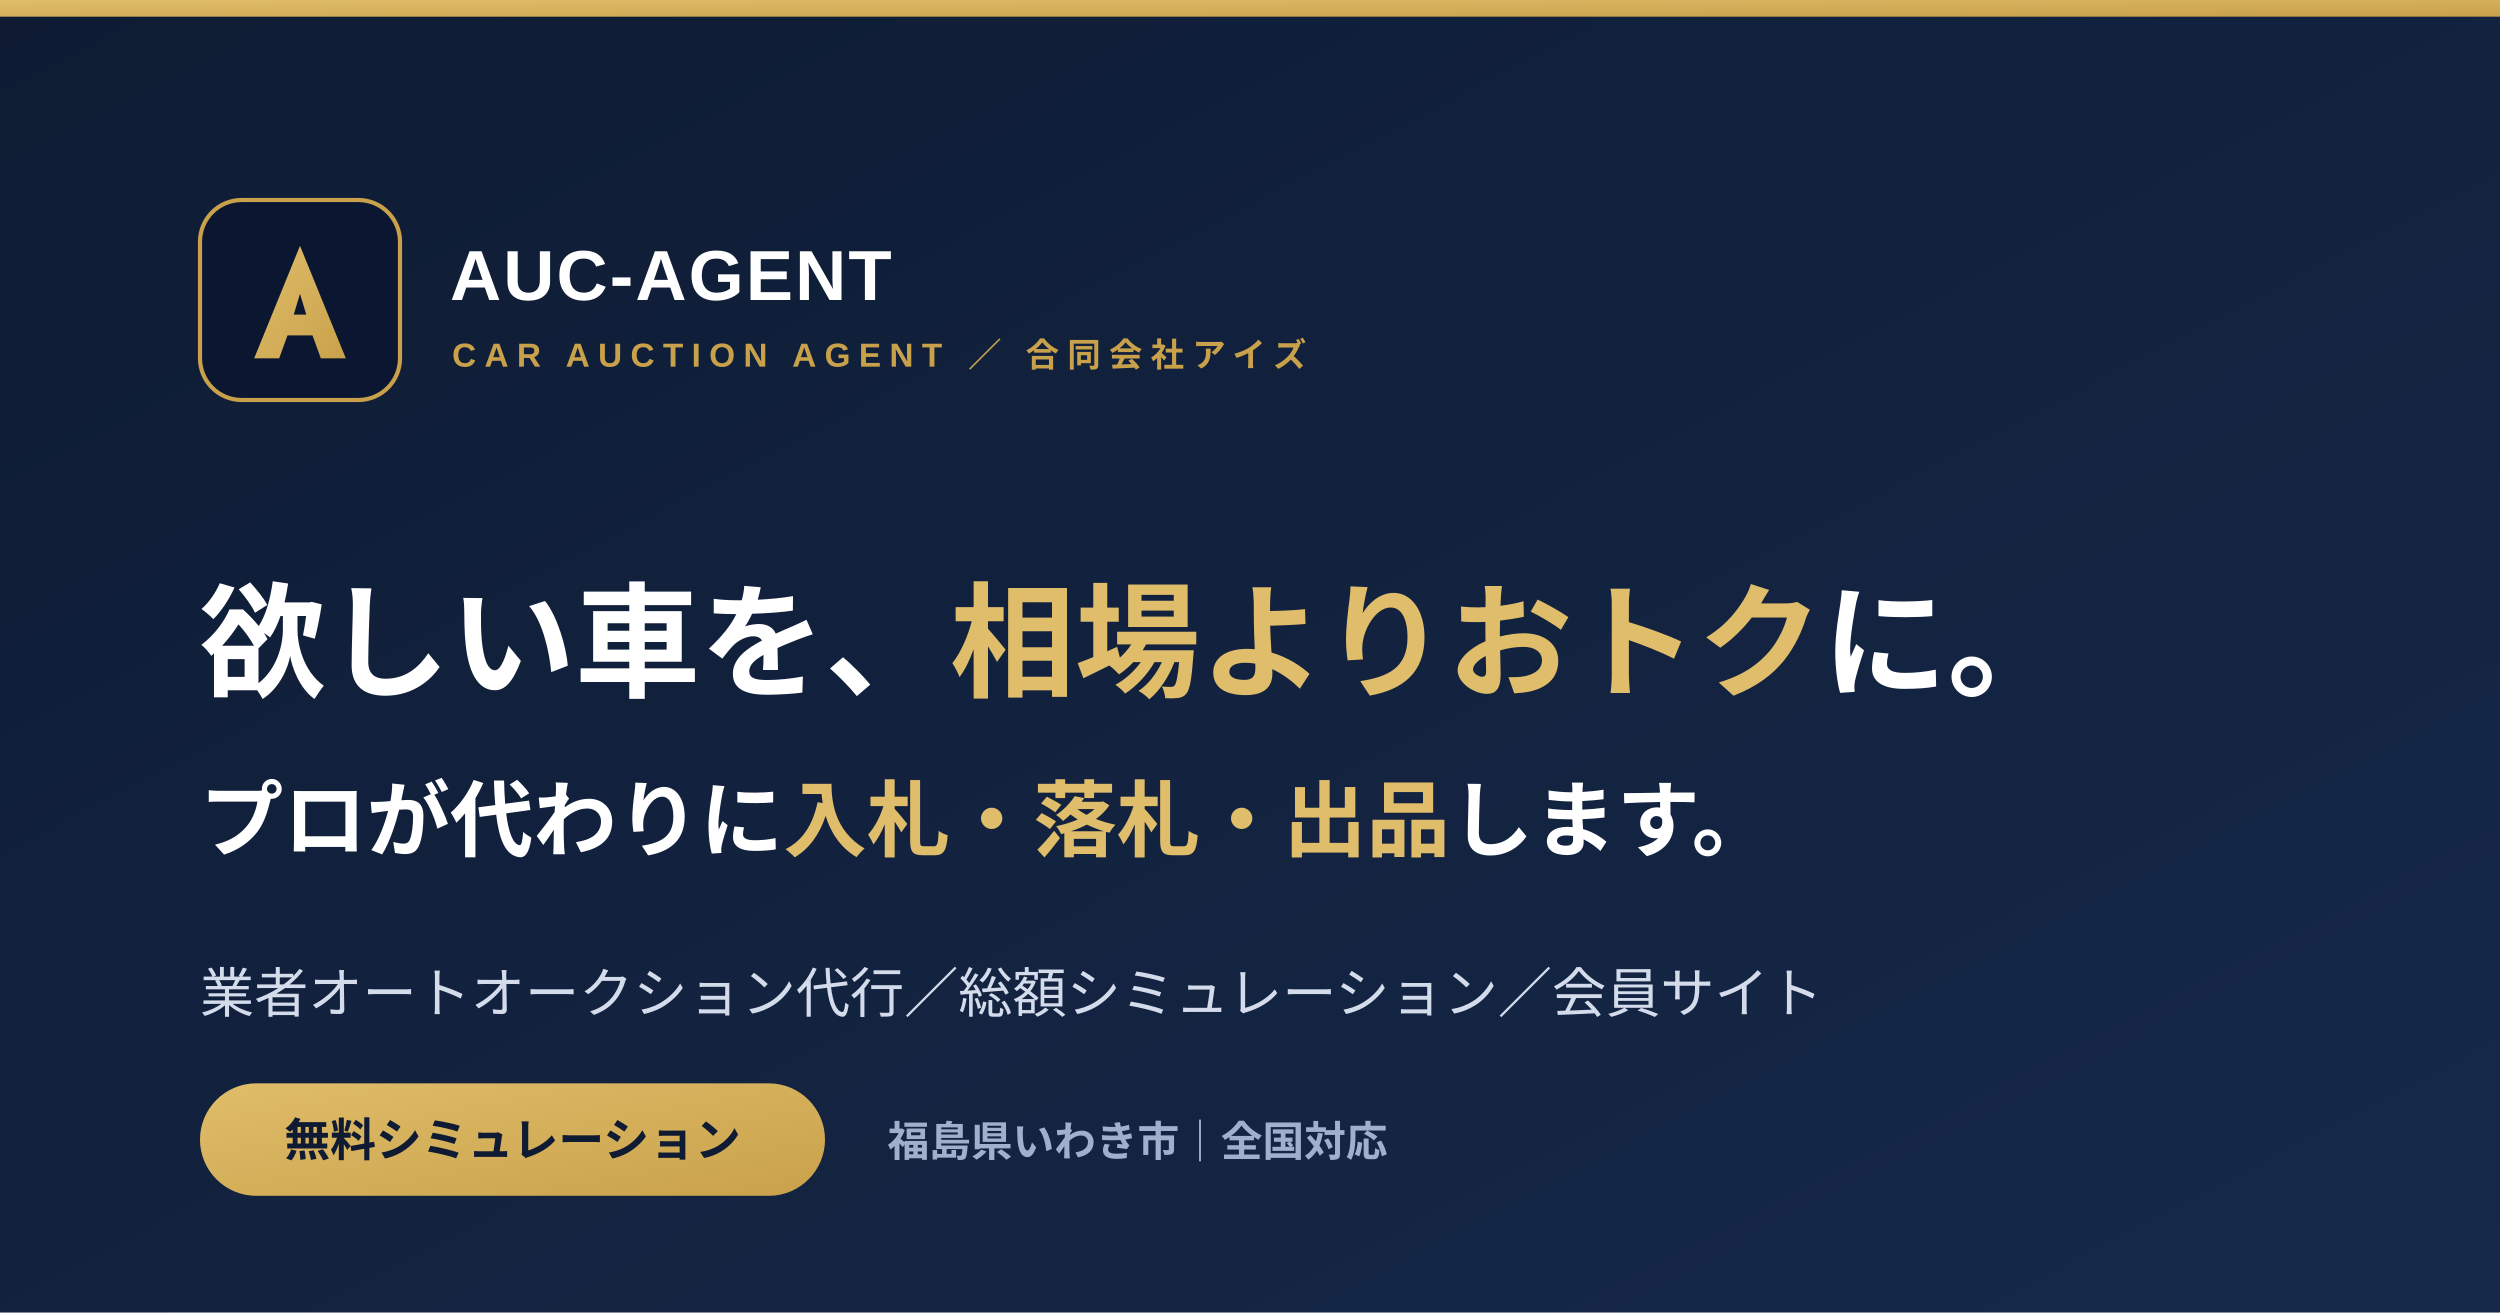
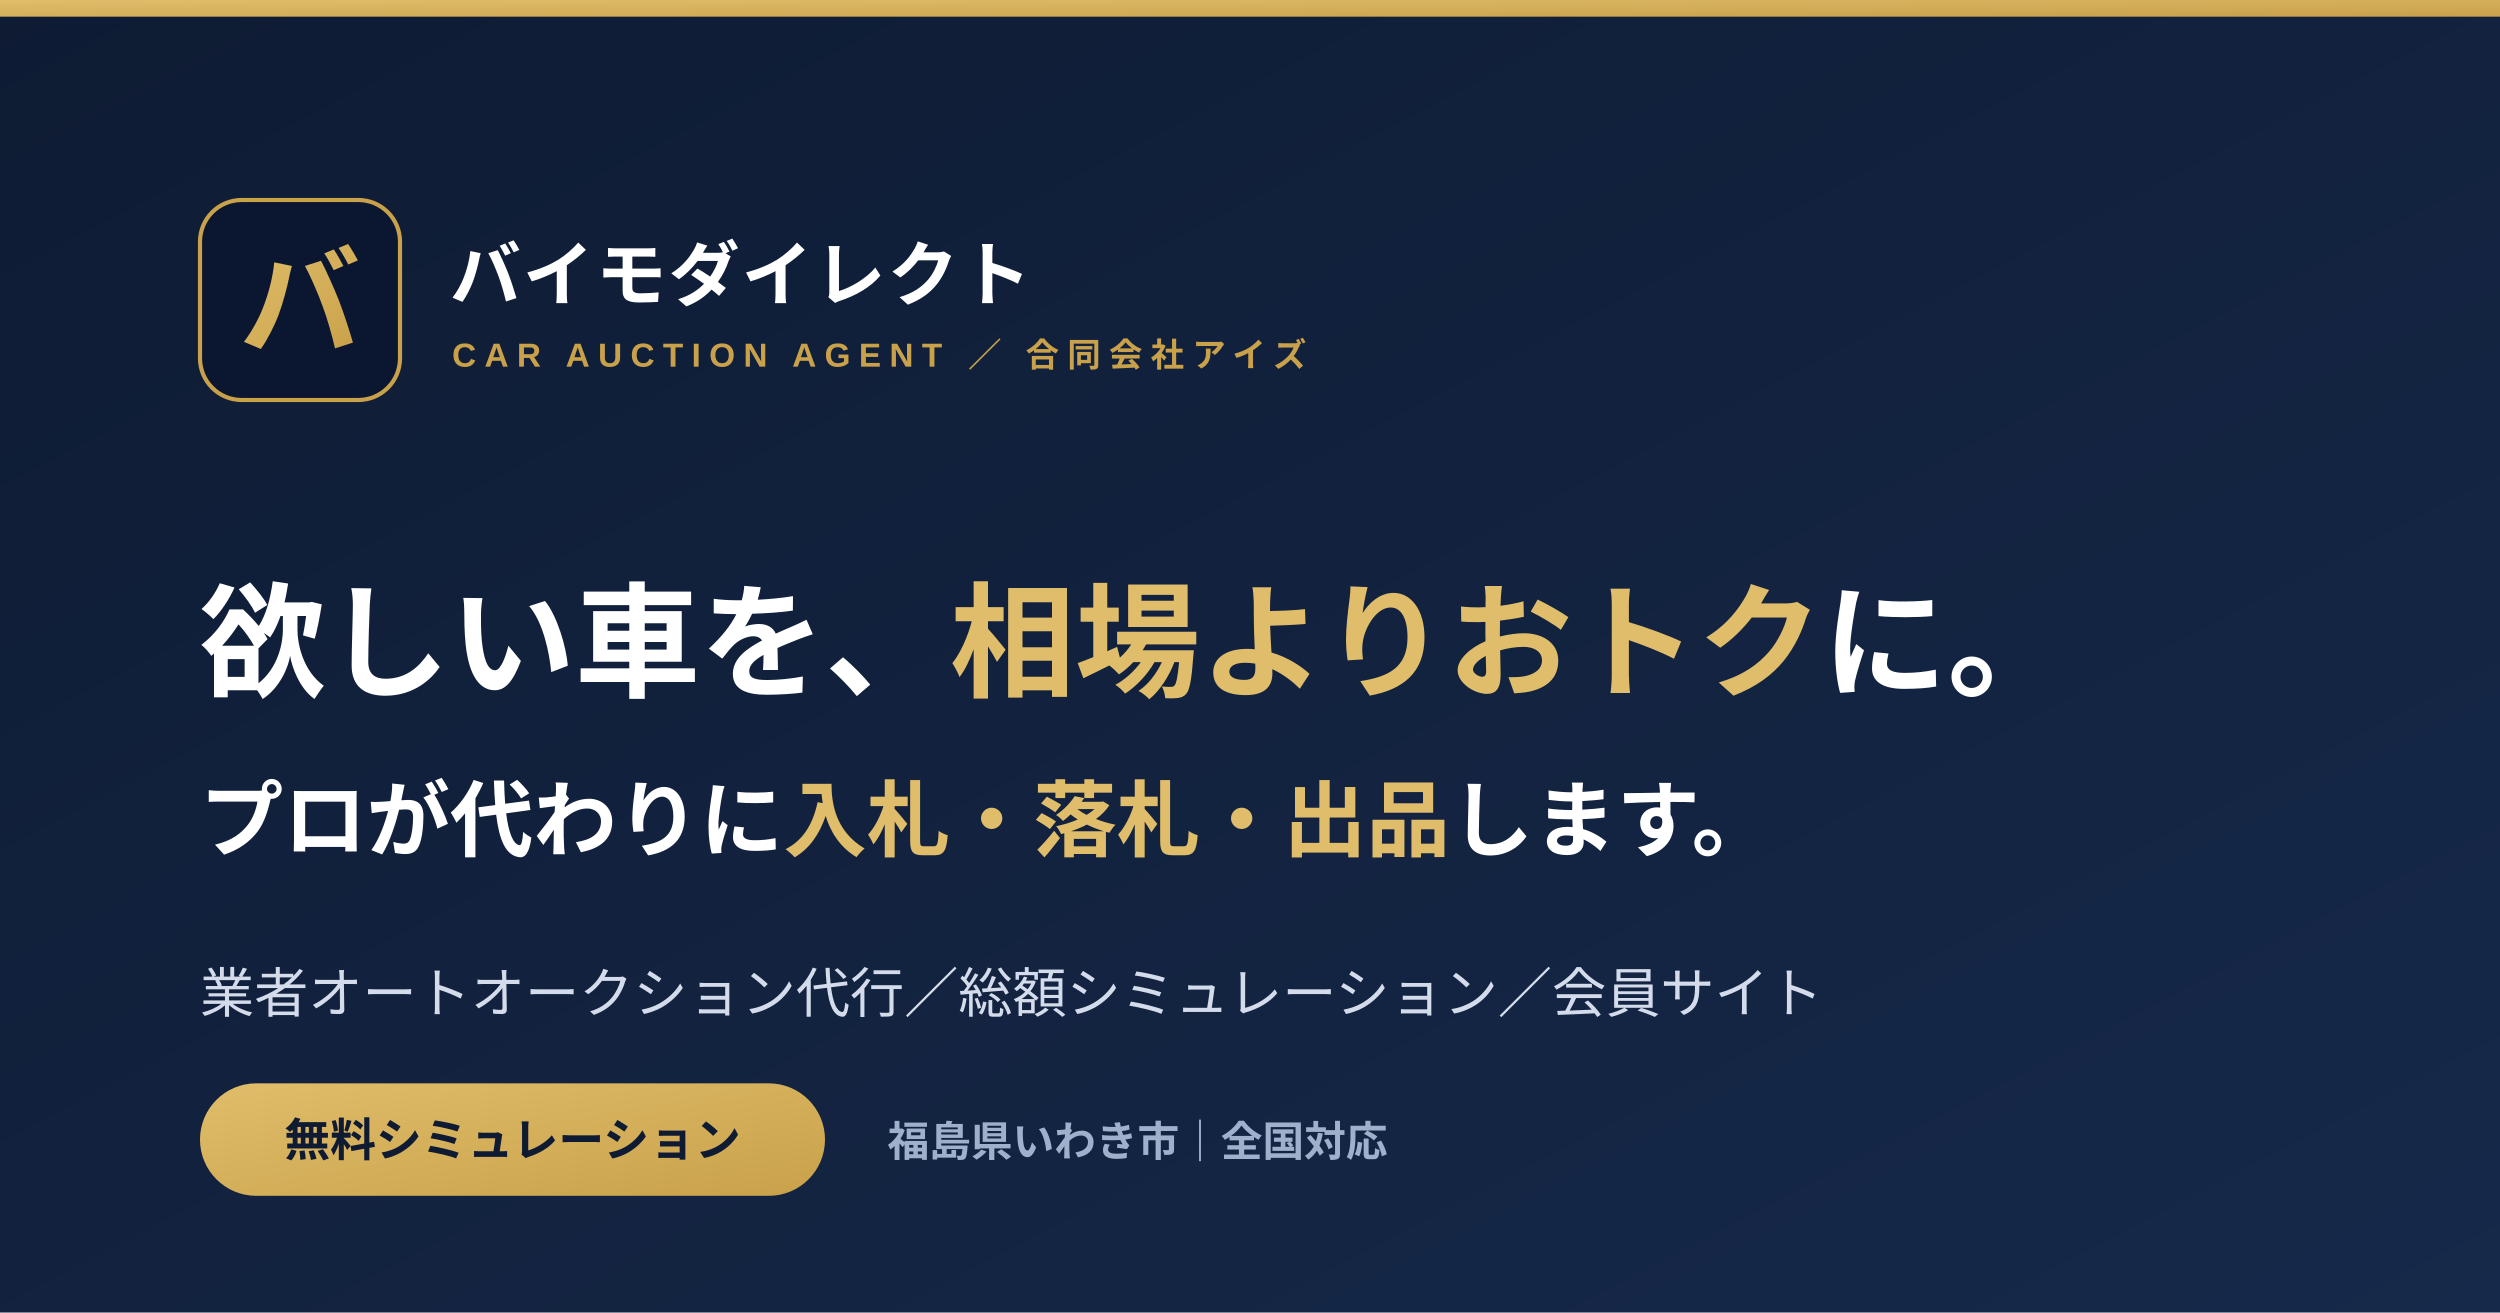
<svg xmlns="http://www.w3.org/2000/svg" width="1200" height="630" viewBox="0 0 1200 630" font-family="'Noto Sans JP','Helvetica Neue',Arial,sans-serif">
  <defs>
    <linearGradient id="bg" x1="0" y1="0" x2="1" y2="1">
      <stop offset="0" stop-color="#0e1b33" />
      <stop offset="1" stop-color="#16294a" />
    </linearGradient>
    <linearGradient id="gold" x1="0" y1="0" x2="1" y2="1">
      <stop offset="0" stop-color="#e0bd6a" />
      <stop offset="1" stop-color="#c9a14a" />
    </linearGradient>
  </defs>
  <rect width="1200" height="630" fill="url(#bg)" />
  <rect x="0" y="0" width="1200" height="8" fill="url(#gold)" />
  <g transform="translate(96,96)">
    <rect x="0" y="0" width="96" height="96" rx="20" fill="#0b1730" stroke="#c9a14a" stroke-width="2" />
-     <path d="M48 22 L70 76 H58 L54 65 H42 L38 76 H26 Z M45 55 H51 L48 45 Z" fill="url(#gold)" />
-     <text x="120" y="48" font-size="34" font-weight="800" fill="#fff" letter-spacing="1">AUC-AGENT</text>
+     <text x="48" y="70" font-size="58" font-weight="900" fill="url(#gold)" text-anchor="middle">バ</text>
+     <text x="120" y="48" font-size="34" font-weight="800" fill="#fff" letter-spacing="1">バイモダイレクト</text>
    <text x="121" y="80" font-size="16" font-weight="600" fill="#c9a14a" letter-spacing="4">CAR AUCTION AGENT ／ 合同会社アイズ</text>
  </g>
  <text x="96" y="330" font-size="60" font-weight="900" fill="#fff">欲しい車を、<tspan fill="#e0bd6a">相場よりおトク</tspan>に。</text>
  <text x="96" y="408" font-size="40" font-weight="800" fill="#fff">プロが代わりに<tspan fill="#e0bd6a">入札・落札・出品</tspan>します。</text>
  <text x="96" y="486" font-size="26" font-weight="500" fill="#d4dcec">業者オートオークション代行／総額シミュレーション／会員サイト</text>
  <g transform="translate(96,520)">
    <rect x="0" y="0" width="300" height="54" rx="27" fill="url(#gold)" />
    <text x="150" y="35" font-size="22" font-weight="800" fill="#0e1b33" text-anchor="middle">無料シミュレーション</text>
    <text x="330" y="35" font-size="20" font-weight="600" fill="#9fb0cc">福島県いわき市｜全国対応</text>
  </g>
</svg>
